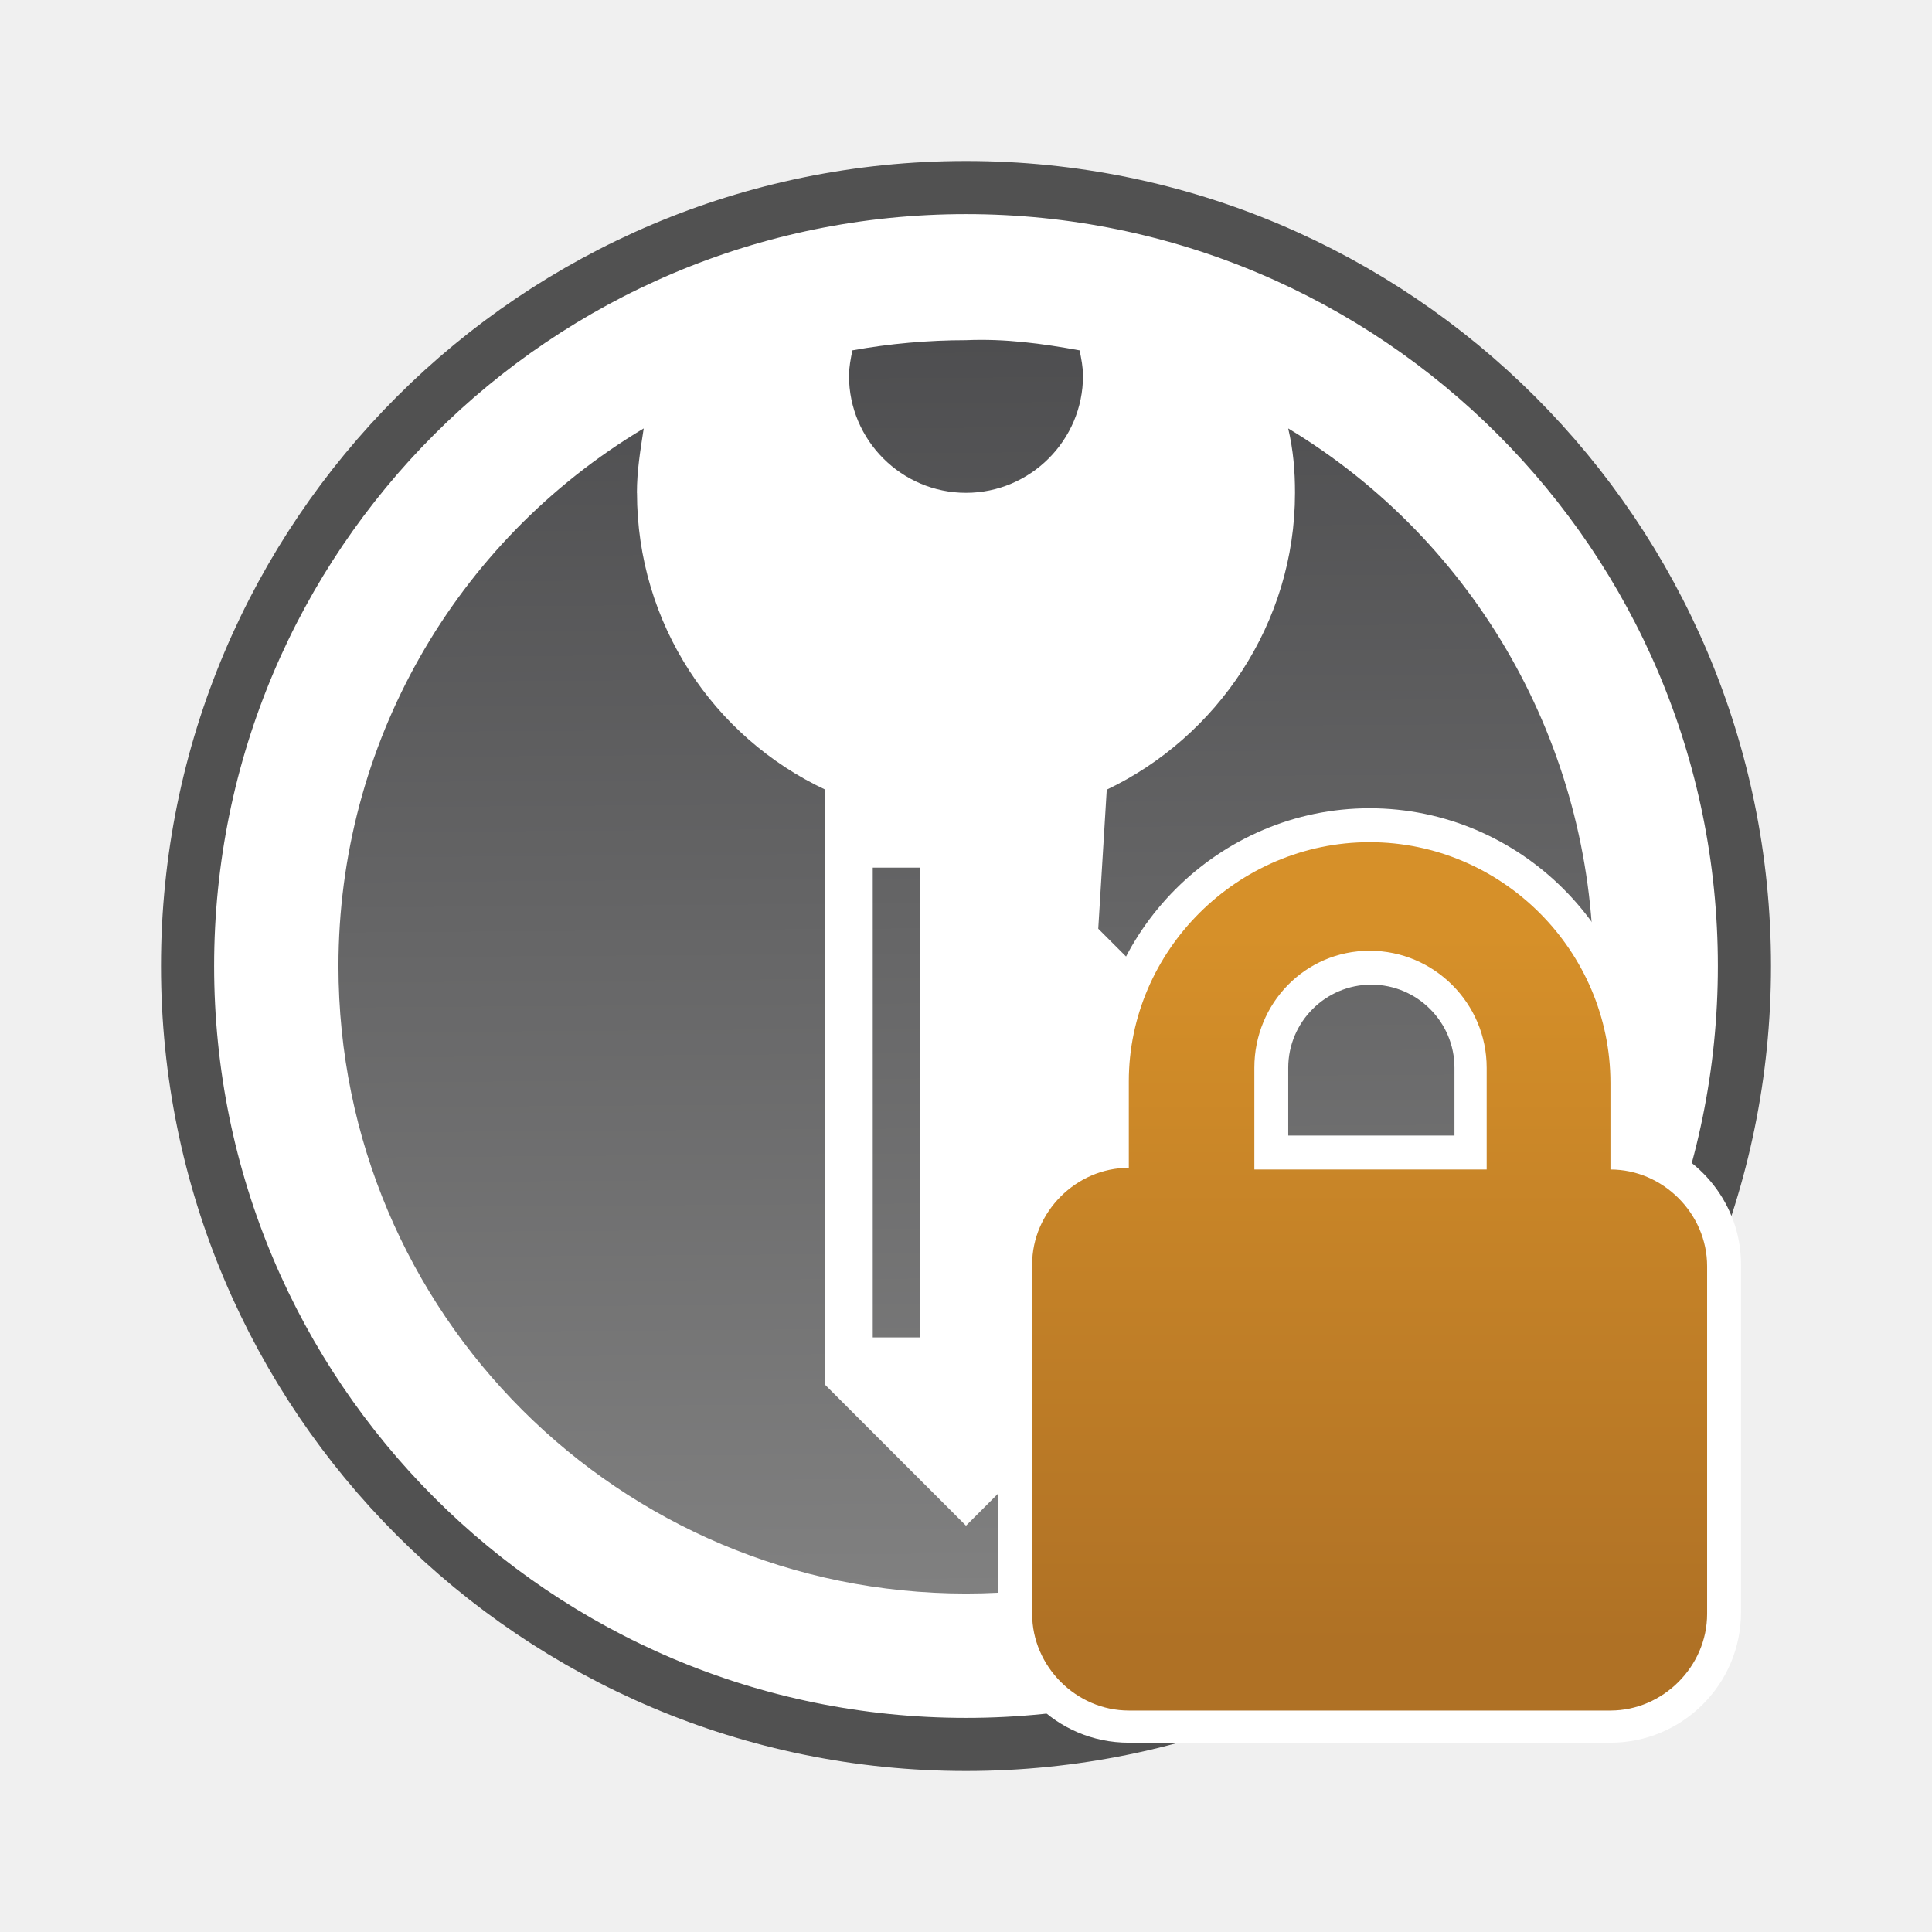
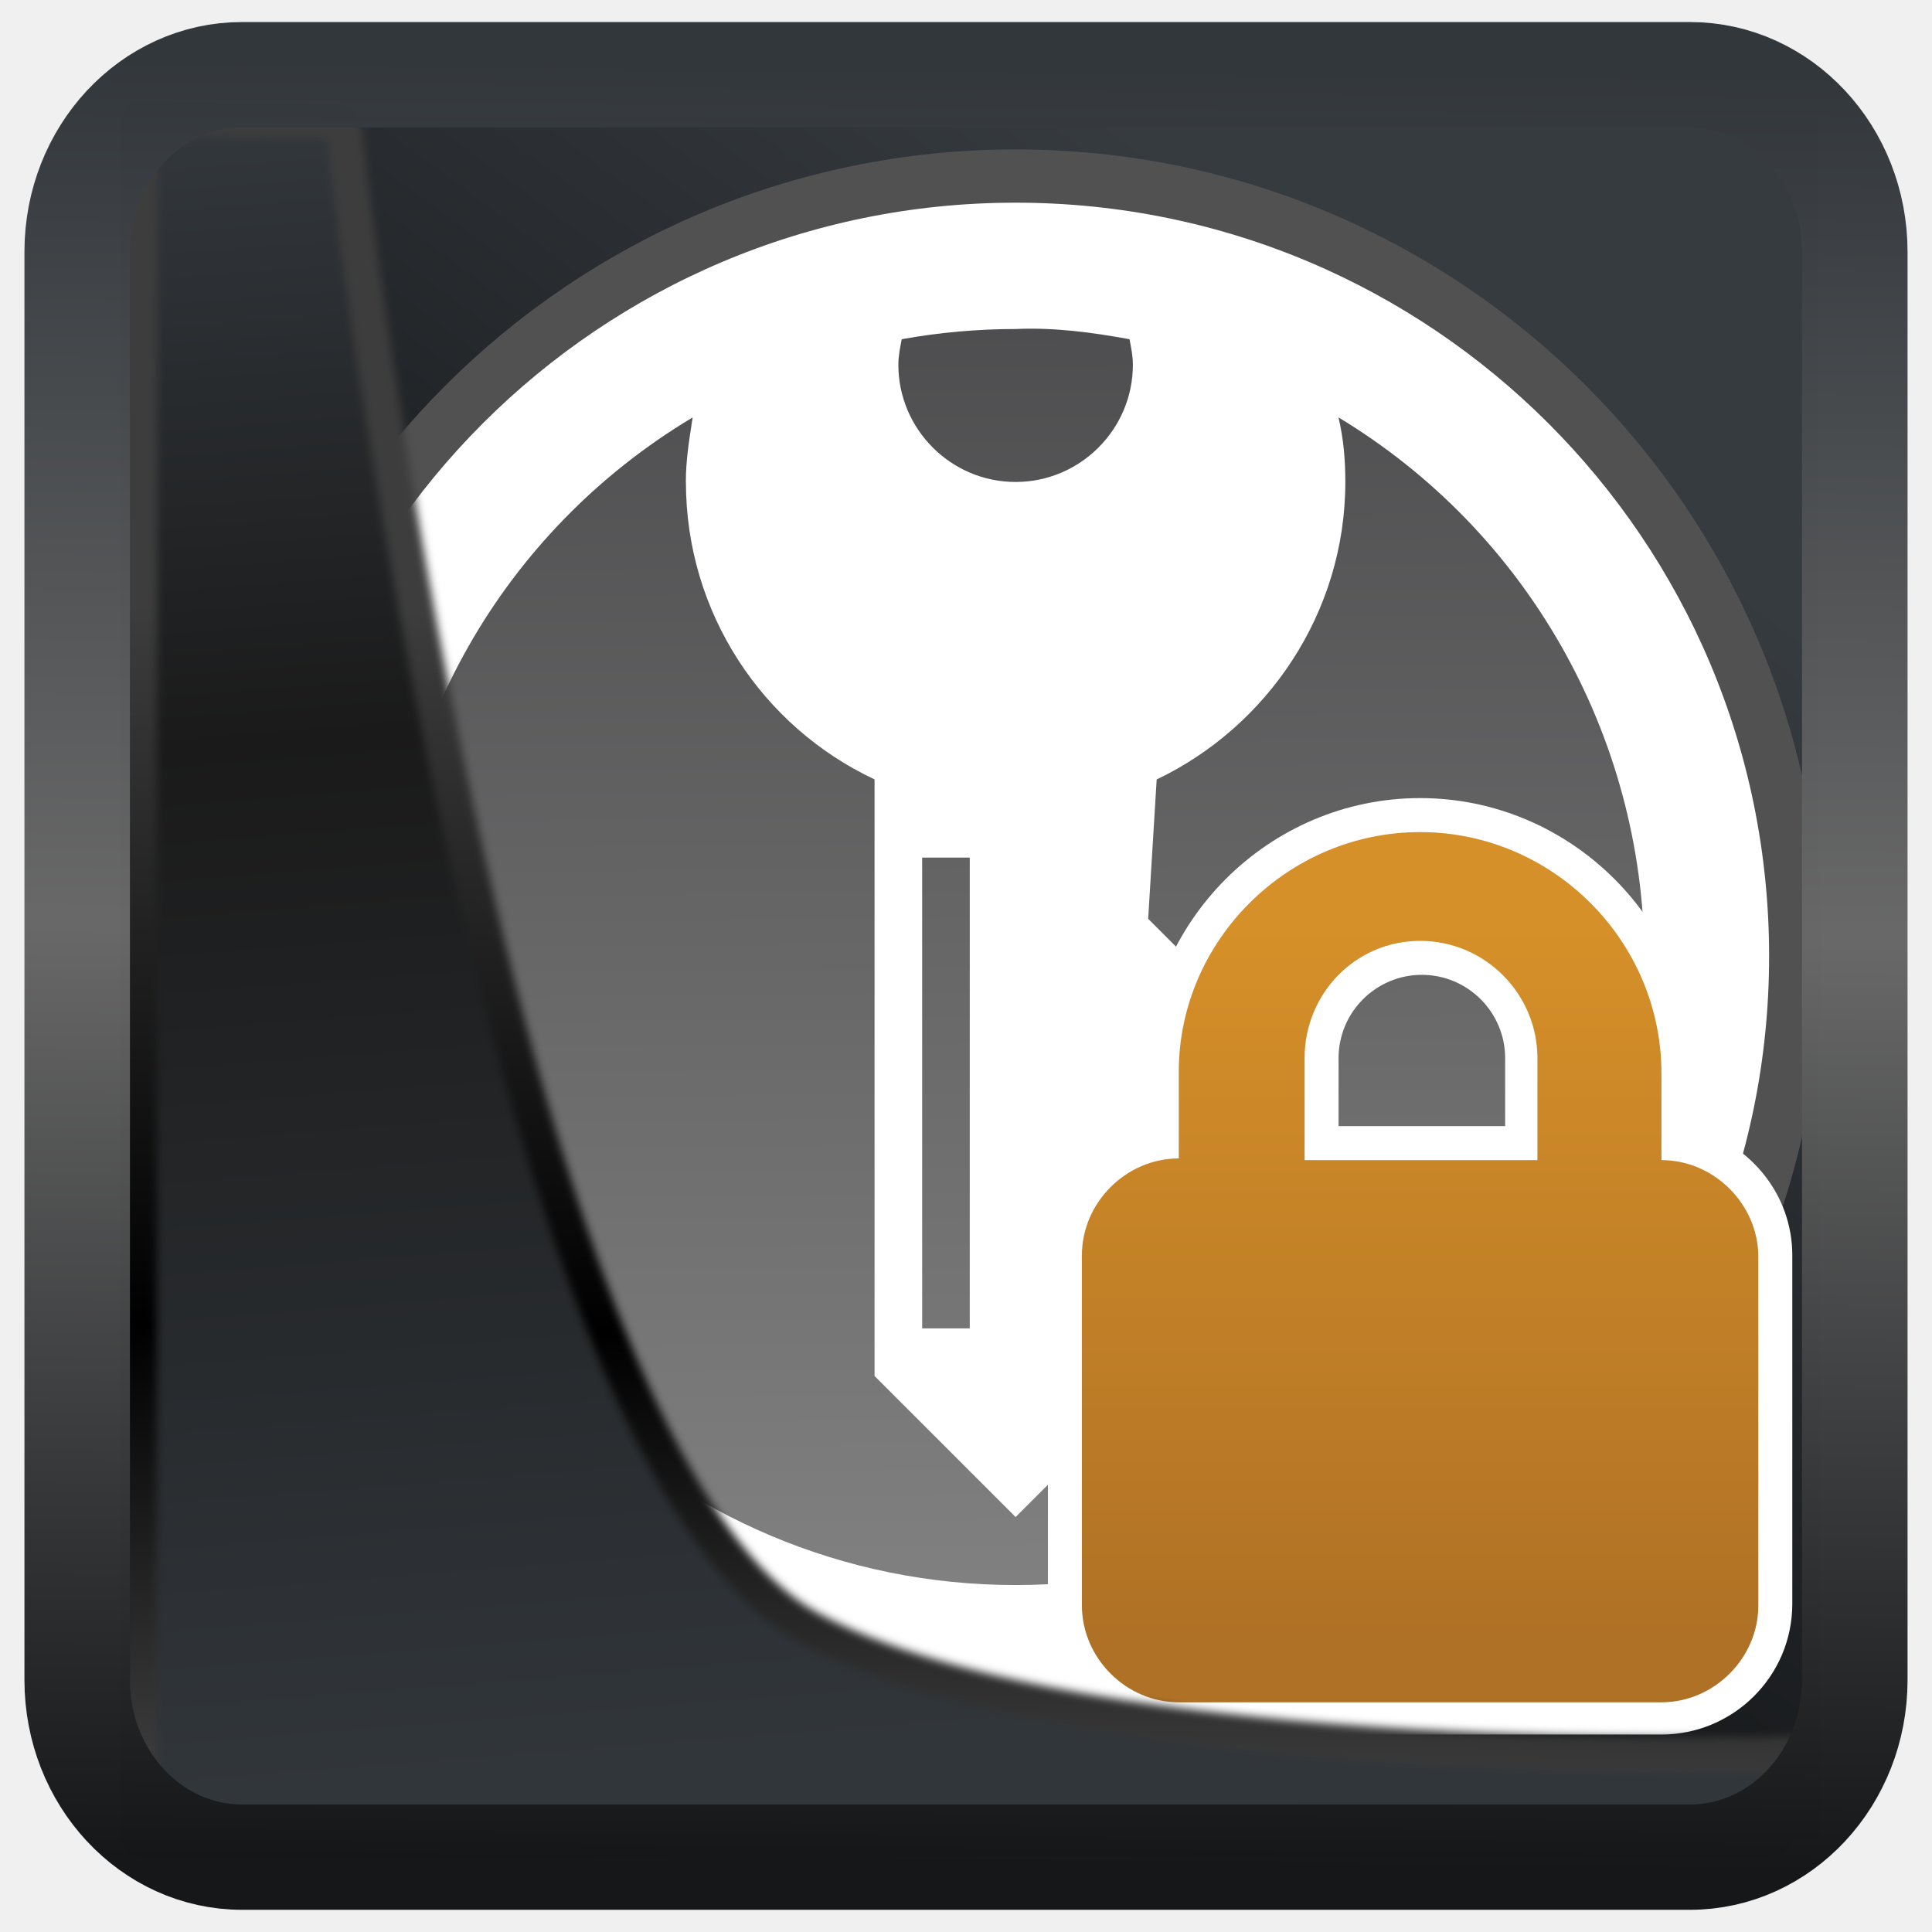
- <svg xmlns="http://www.w3.org/2000/svg" id="svg2" viewBox="0 0 48 48" version="1.1" width="48" height="48">
-   <defs id="defs471" />
-   <circle style="clip-rule:evenodd;fill:#ffffff;fill-rule:evenodd;stroke:#515151;stroke-width:1.32;stroke-linecap:round;stroke-linejoin:round" cx="24" cy="24" r="19.34" id="circle450" />
-   <linearGradient id="SVGID_1_" gradientUnits="userSpaceOnUse" x1="50.269" y1="-1470.94" x2="49.697" y2="-1392.786" gradientTransform="matrix(0.4213547,0,0,-0.4213547,2.932261,-580.269)">
-     <stop offset="0" style="stop-color:gray" id="stop452" />
-     <stop offset="1" style="stop-color:#4b4b4d" id="stop454" />
-   </linearGradient>
-   <path style="fill:url(#SVGID_1_);stroke-width:0.421" d="m 26.823,8.705 c 0.042,0.211 0.084,0.421 0.084,0.632 0,1.601 -1.306,2.907 -2.907,2.907 -1.601,0 -2.907,-1.306 -2.907,-2.907 0,-0.211 0.042,-0.421 0.084,-0.632 0.927,-0.169 1.896,-0.253 2.823,-0.253 0.969,-0.042 1.896,0.084 2.823,0.253 z M 15.826,12.244 c 0,3.244 1.896,6.068 4.677,7.374 v 14.79 l 3.497,3.497 3.497,-3.497 -0.211,-3.076 1.643,-1.643 -1.643,-1.643 2.486,-2.486 -2.486,-2.486 0.211,-3.455 c 2.739,-1.306 4.677,-4.129 4.677,-7.374 0,-0.548 -0.042,-1.053 -0.169,-1.601 4.677,2.823 7.542,7.879 7.584,13.357 0,8.596 -6.952,15.59 -15.59,15.59 -8.596,0 -15.59,-6.952 -15.59,-15.59 0,-5.478 2.865,-10.534 7.584,-13.357 -0.084,0.548 -0.169,1.053 -0.169,1.601 z m 5.857,9.312 h 1.18 v 11.672 h -1.18 z" id="path457" />
-   <linearGradient id="SVGID_2_" gradientUnits="userSpaceOnUse" x1="73.8" y1="1532.138" x2="73.8" y2="1574.004" gradientTransform="matrix(0.4213547,0,0,0.4213547,2.932261,-622.3581)">
-     <stop offset="0" style="stop-color:#d69029" id="stop459" />
-     <stop offset="1" style="stop-color:#af7125" id="stop461" />
-   </linearGradient>
-   <path style="fill:url(#SVGID_2_);stroke-width:0.421" d="m 28.045,42.877 c -1.559,0 -2.823,-1.264 -2.823,-2.823 v -8.638 c 0,-1.39 1.053,-2.57 2.402,-2.781 v -1.728 c 0,-3.539 2.865,-6.405 6.405,-6.405 3.539,0 6.405,2.865 6.405,6.405 v 1.728 c 1.348,0.211 2.402,1.39 2.402,2.781 v 8.638 c 0,1.559 -1.264,2.823 -2.823,2.823 0,0 -11.966,0 -11.966,0 z m 8.469,-14.242 v -2.107 c 0,-1.348 -1.096,-2.486 -2.486,-2.486 -1.39,0 -2.444,1.096 -2.444,2.486 v 2.107 z" id="path464" />
-   <path style="fill:#ffffff;stroke-width:0.421" d="m 34.028,20.924 c 3.287,0 5.983,2.697 5.983,5.983 v 2.149 c 1.306,0 2.402,1.096 2.402,2.402 v 8.638 c 0,1.306 -1.096,2.402 -2.402,2.402 H 28.045 c -1.306,0 -2.402,-1.096 -2.402,-2.402 v -8.68 c 0,-1.306 1.096,-2.402 2.402,-2.402 v -2.149 c 0,-3.244 2.697,-5.941 5.983,-5.941 m -2.865,8.132 h 5.773 v -2.528 c 0,-1.601 -1.306,-2.907 -2.907,-2.907 -1.601,0 -2.865,1.306 -2.865,2.907 v 2.528 m 2.865,-8.975 c -3.75,0 -6.826,3.076 -6.826,6.826 v 1.39 c -1.39,0.379 -2.402,1.643 -2.402,3.118 v 8.638 c 0,1.77 1.433,3.244 3.244,3.244 H 40.011 c 1.77,0 3.244,-1.433 3.244,-3.244 v -8.638 c 0,-1.475 -1.011,-2.739 -2.402,-3.118 v -1.39 c 0,-3.75 -3.076,-6.826 -6.826,-6.826 z m -2.023,8.132 v -1.685 c 0,-1.138 0.927,-2.065 2.065,-2.065 1.138,0 2.065,0.927 2.065,2.065 v 1.685 z" id="path466" />
+ <svg xmlns="http://www.w3.org/2000/svg" xmlns:xlink="http://www.w3.org/1999/xlink" width="32" height="32" version="1.1" viewBox="0 0 32 32" id="svg22">
+   <defs id="defs12">
+     <linearGradient id="linearGradient917">
+       <stop style="stop-color:#000000;stop-opacity:0.996" offset="0" id="stop913" />
+       <stop style="stop-color:#353a3f;stop-opacity:0.996" offset="1" id="stop915" />
+     </linearGradient>
+     <linearGradient id="linearGradient1005-3-3" x1="5.253" x2="9.382" y1="15.383" y2="2.942" gradientTransform="matrix(0.99999,0,0,0.99999,1.632,-0.61743)" gradientUnits="userSpaceOnUse">
+       <stop stop-color="#fa8200" offset="0" id="stop2" />
+       <stop stop-color="#ff9600" offset=".37" id="stop4" />
+       <stop stop-color="#ffb400" offset="1" id="stop6" />
+     </linearGradient>
+     <filter id="filter4014" x="-0.062" y="-0.058" width="1.125" height="1.115" color-interpolation-filters="sRGB">
+       <feGaussianBlur stdDeviation="1.094" id="feGaussianBlur9" />
+     </filter>
+     <linearGradient xlink:href="#linearGradient3487" id="linearGradient3403" gradientUnits="userSpaceOnUse" x1="6.949" y1="4.555" x2="11.215" y2="59.052" />
+     <linearGradient id="linearGradient3487">
+       <stop style="stop-color:#32373c;stop-opacity:1" offset="0" id="stop3481" />
+       <stop id="stop3483" offset="0.368" style="stop-color:#1a1a1a;stop-opacity:1" />
+       <stop style="stop-color:#31363b;stop-opacity:1" offset="1" id="stop3485" />
+     </linearGradient>
+     <linearGradient xlink:href="#linearGradient20604" id="linearGradient20558" gradientUnits="userSpaceOnUse" x1="25.802" y1="20.374" x2="25.111" y2="58.913" />
+     <linearGradient id="linearGradient20604">
+       <stop id="stop20598" offset="0" style="stop-color:#3d3d3d;stop-opacity:1" />
+       <stop style="stop-color:#000000;stop-opacity:1" offset="0.618" id="stop20600" />
+       <stop id="stop20602" offset="1" style="stop-color:#3d3d3d;stop-opacity:1" />
+     </linearGradient>
+     <filter style="color-interpolation-filters:sRGB" id="filter20720" x="-0.017" y="-0.016" width="1.034" height="1.033">
+       <feGaussianBlur stdDeviation="0.147" id="feGaussianBlur20722" />
+     </filter>
+     <linearGradient gradientTransform="translate(0.360678,-0.1301695)" xlink:href="#linearGradient4555" id="linearGradient4557" x1="43.5" y1="64.012" x2="44.142" y2="0.306" gradientUnits="userSpaceOnUse" />
+     <linearGradient id="linearGradient4555">
+       <stop style="stop-color:#141618;stop-opacity:1" offset="0" id="stop4551" />
+       <stop id="stop4559" offset="0.518" style="stop-color:#686868;stop-opacity:1" />
+       <stop style="stop-color:#31363b;stop-opacity:1" offset="1" id="stop4553" />
+     </linearGradient>
+     <filter style="color-interpolation-filters:sRGB" id="filter4601" x="-0.03" width="1.06" y="-0.03" height="1.06">
+       <feGaussianBlur stdDeviation="0.015" id="feGaussianBlur4603" />
+     </filter>
+     <linearGradient xlink:href="#linearGradient917" id="linearGradient919" x1="7.401" y1="41.743" x2="33.063" y2="7.107" gradientUnits="userSpaceOnUse" gradientTransform="matrix(0.6680995,0,0,0.6680995,-0.1175567,-0.07451781)" />
+     <linearGradient id="SVGID_1_" gradientUnits="userSpaceOnUse" x1="50.269" y1="-1470.94" x2="49.697" y2="-1392.786" gradientTransform="matrix(0.4213547,0,0,-0.4213547,2.932261,-580.269)">
+       <stop offset="0" style="stop-color:gray" id="stop452" />
+       <stop offset="1" style="stop-color:#4b4b4d" id="stop454" />
+     </linearGradient>
+     <linearGradient id="SVGID_2_" gradientUnits="userSpaceOnUse" x1="73.8" y1="1532.138" x2="73.8" y2="1574.004" gradientTransform="matrix(0.4213547,0,0,0.4213547,2.932261,-622.3581)">
+       <stop offset="0" style="stop-color:#d69029" id="stop459" />
+       <stop offset="1" style="stop-color:#af7125" id="stop461" />
+     </linearGradient>
+   </defs>
+   <rect style="display:inline;fill:url(#linearGradient919);fill-opacity:1;fill-rule:evenodd;stroke:none;stroke-width:0.62;stroke-linejoin:round;stroke-miterlimit:7.8" id="rect1192" width="28.117" height="28.536" x="1.996" y="1.942" ry="0" />
+   <g id="g859" transform="matrix(0.6680995,0,0,0.6680995,0.7875197,-0.197308)">
+     <circle style="clip-rule:evenodd;fill:#ffffff;fill-rule:evenodd;stroke:#515151;stroke-width:1.32;stroke-linecap:round;stroke-linejoin:round" cx="24" cy="24" r="19.34" id="circle450" />
+     <path style="fill:url(#SVGID_1_);stroke-width:0.421" d="m 26.823,8.705 c 0.042,0.211 0.084,0.421 0.084,0.632 0,1.601 -1.306,2.907 -2.907,2.907 -1.601,0 -2.907,-1.306 -2.907,-2.907 0,-0.211 0.042,-0.421 0.084,-0.632 0.927,-0.169 1.896,-0.253 2.823,-0.253 0.969,-0.042 1.896,0.084 2.823,0.253 z M 15.826,12.244 c 0,3.244 1.896,6.068 4.677,7.374 v 14.79 l 3.497,3.497 3.497,-3.497 -0.211,-3.076 1.643,-1.643 -1.643,-1.643 2.486,-2.486 -2.486,-2.486 0.211,-3.455 c 2.739,-1.306 4.677,-4.129 4.677,-7.374 0,-0.548 -0.042,-1.053 -0.169,-1.601 4.677,2.823 7.542,7.879 7.584,13.357 0,8.596 -6.952,15.59 -15.59,15.59 -8.596,0 -15.59,-6.952 -15.59,-15.59 0,-5.478 2.865,-10.534 7.584,-13.357 -0.084,0.548 -0.169,1.053 -0.169,1.601 z m 5.857,9.312 h 1.18 v 11.672 h -1.18 z" id="path457" />
+     <path style="fill:url(#SVGID_2_);stroke-width:0.421" d="m 28.045,42.877 c -1.559,0 -2.823,-1.264 -2.823,-2.823 v -8.638 c 0,-1.39 1.053,-2.57 2.402,-2.781 v -1.728 c 0,-3.539 2.865,-6.405 6.405,-6.405 3.539,0 6.405,2.865 6.405,6.405 v 1.728 c 1.348,0.211 2.402,1.39 2.402,2.781 v 8.638 c 0,1.559 -1.264,2.823 -2.823,2.823 0,0 -11.966,0 -11.966,0 z m 8.469,-14.242 v -2.107 c 0,-1.348 -1.096,-2.486 -2.486,-2.486 -1.39,0 -2.444,1.096 -2.444,2.486 v 2.107 z" id="path464" />
+     <path style="fill:#ffffff;stroke-width:0.421" d="m 34.028,20.924 c 3.287,0 5.983,2.697 5.983,5.983 v 2.149 c 1.306,0 2.402,1.096 2.402,2.402 v 8.638 c 0,1.306 -1.096,2.402 -2.402,2.402 H 28.045 c -1.306,0 -2.402,-1.096 -2.402,-2.402 v -8.68 c 0,-1.306 1.096,-2.402 2.402,-2.402 v -2.149 c 0,-3.244 2.697,-5.941 5.983,-5.941 m -2.865,8.132 h 5.773 v -2.528 c 0,-1.601 -1.306,-2.907 -2.907,-2.907 -1.601,0 -2.865,1.306 -2.865,2.907 v 2.528 m 2.865,-8.975 c -3.75,0 -6.826,3.076 -6.826,6.826 v 1.39 c -1.39,0.379 -2.402,1.643 -2.402,3.118 v 8.638 c 0,1.77 1.433,3.244 3.244,3.244 H 40.011 c 1.77,0 3.244,-1.433 3.244,-3.244 v -8.638 c 0,-1.475 -1.011,-2.739 -2.402,-3.118 v -1.39 c 0,-3.75 -3.076,-6.826 -6.826,-6.826 z m -2.023,8.132 v -1.685 c 0,-1.138 0.927,-2.065 2.065,-2.065 1.138,0 2.065,0.927 2.065,2.065 v 1.685 z" id="path466" />
+   </g>
+   <path style="display:inline;mix-blend-mode:normal;fill:url(#linearGradient3403);fill-opacity:1;stroke:url(#linearGradient20558);stroke-width:1.162;stroke-linecap:butt;stroke-linejoin:round;stroke-miterlimit:4;stroke-dasharray:none;stroke-opacity:1;filter:url(#filter20720)" d="M 4.704,3.981 4.691,60.802 H 58.595 l 1.022,-2.866 c 0,0 -23.875,0.766 -32.844,-4.14 C 16.258,48.042 11.401,4.098 11.401,4.098 Z" id="path1686" transform="matrix(0.5023305,0,0,0.5023305,-0.05094405,-0.05789125)" />
+   <rect style="display:inline;fill:none;fill-opacity:1;stroke:url(#linearGradient4557);stroke-width:3.714;stroke-linejoin:round;stroke-miterlimit:7.8;stroke-dasharray:none;stroke-opacity:0.995;filter:url(#filter4601)" id="rect4539" width="62.567" height="62.867" x="1.032" y="0.596" ry="6.245" rx="5.803" transform="matrix(0.4705745,0,0,0.4696154,0.7930528,0.9571658)" />
</svg>
